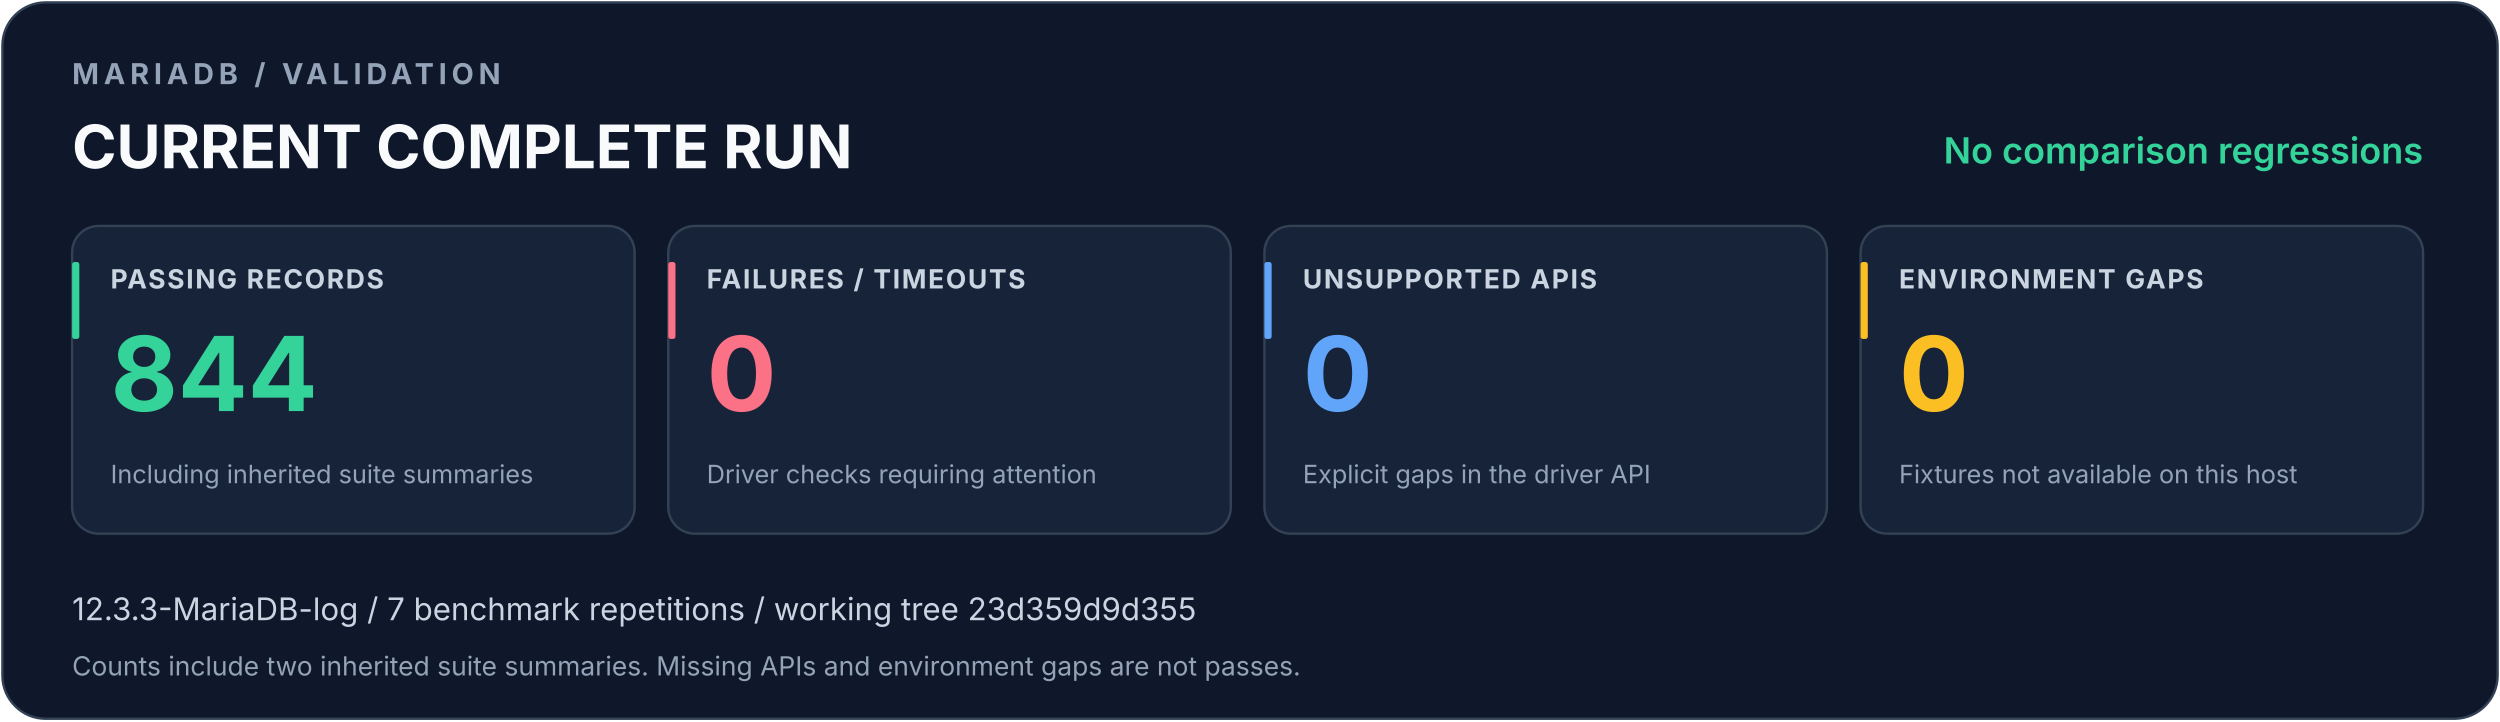
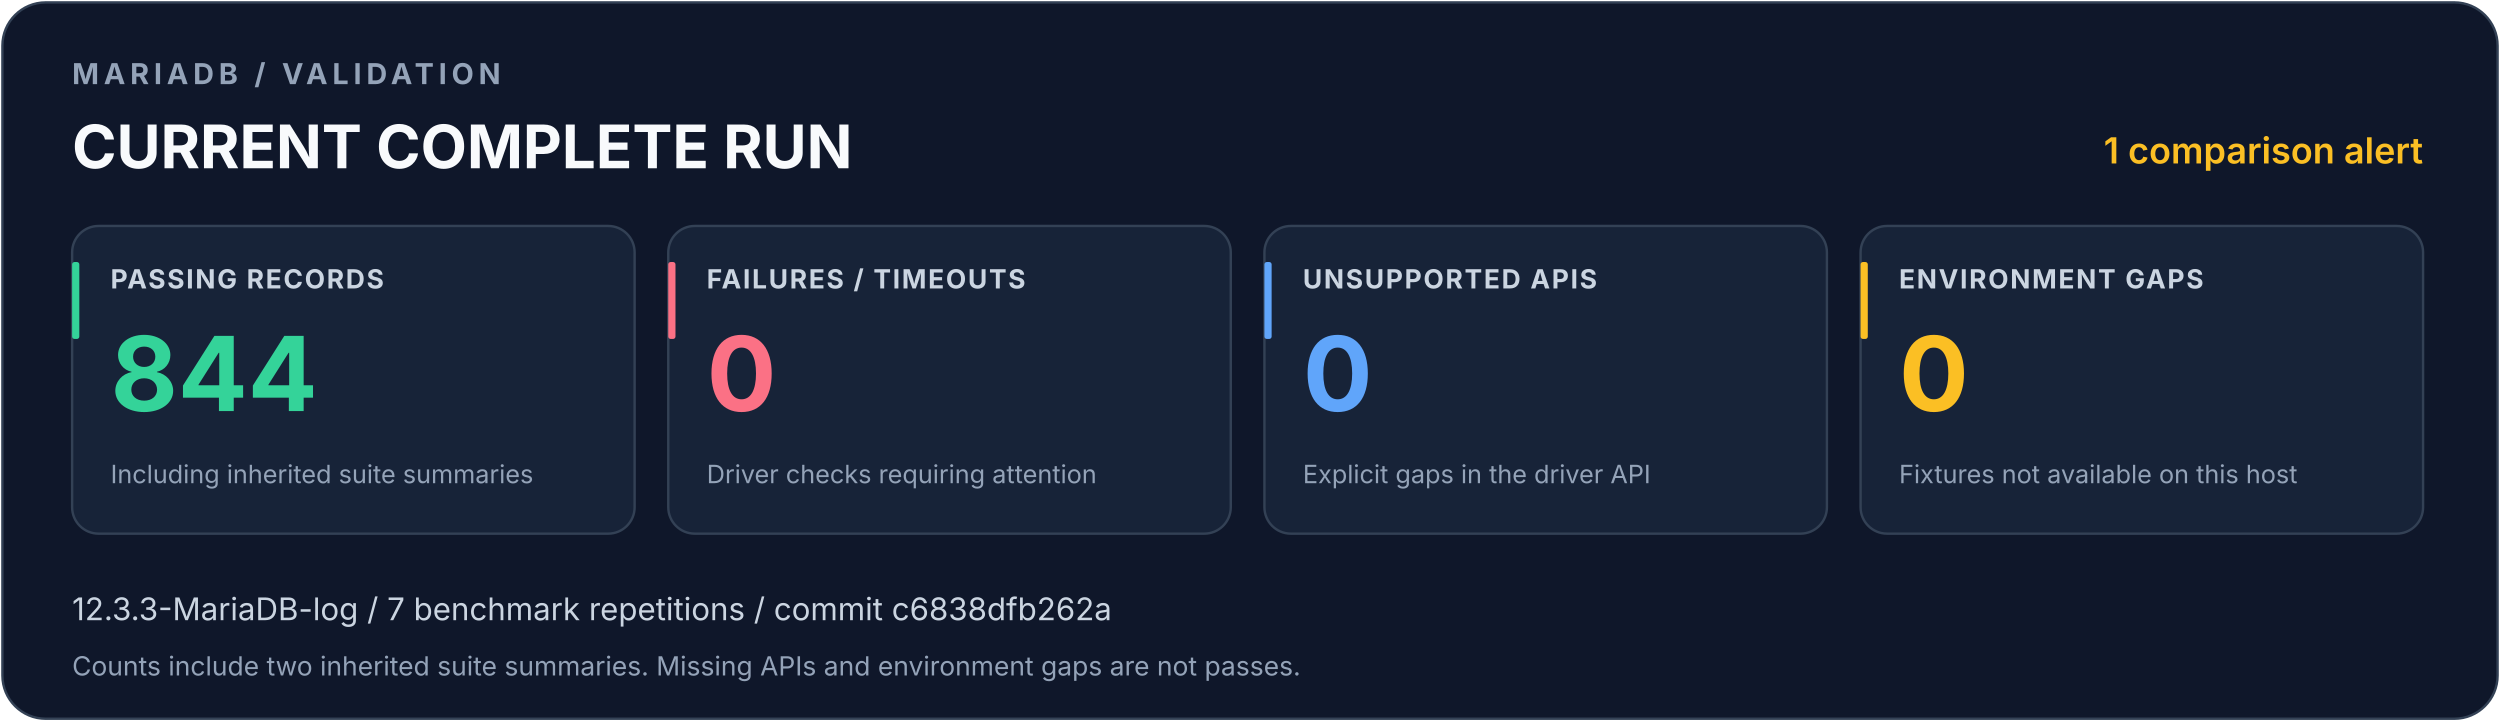
<svg xmlns="http://www.w3.org/2000/svg" width="1040" height="300" viewBox="0 0 1040 300" role="img" aria-labelledby="title description">
  <rect x="1" y="1" width="1038" height="298" rx="18" fill="#0f172a" stroke="#334155" />
  <g font-family="-apple-system, BlinkMacSystemFont, Segoe UI, sans-serif">
    <text x="30" y="35" font-size="12" font-weight="700" letter-spacing="2" fill="#94a3b8">MARIADB / VALIDATION</text>
    <text x="30" y="70" font-size="25" font-weight="700" fill="#f8fafc">CURRENT COMPLETE RUN</text>
-     <text x="1008" y="68" text-anchor="end" font-size="15" font-weight="600" fill="#34d399">No comparison regressions</text>
+     <text x="1008" y="68" text-anchor="end" font-size="15" font-weight="600" fill="#fbbf24">1 comparison alert</text>
    <rect x="30" y="94" width="234" height="128" rx="11" fill="#172338" stroke="#334155" />
    <rect x="30" y="109" width="3" height="32" rx="1" fill="#34d399" />
    <text x="46" y="120" font-size="11" font-weight="700" letter-spacing="0.7" fill="#cbd5e1">PASSING RECORDS</text>
    <text x="46" y="171" font-size="43" font-weight="700" fill="#34d399">844</text>
    <text x="46" y="201" font-size="10.5" fill="#94a3b8">Including inherited suite summaries</text>
    <rect x="278" y="94" width="234" height="128" rx="11" fill="#172338" stroke="#334155" />
    <rect x="278" y="109" width="3" height="32" rx="1" fill="#fb7185" />
    <text x="294" y="120" font-size="11" font-weight="700" letter-spacing="0.7" fill="#cbd5e1">FAILURES / TIMEOUTS</text>
    <text x="294" y="171" font-size="43" font-weight="700" fill="#fb7185">0</text>
    <text x="294" y="201" font-size="10.5" fill="#94a3b8">Driver checks requiring attention</text>
    <rect x="526" y="94" width="234" height="128" rx="11" fill="#172338" stroke="#334155" />
    <rect x="526" y="109" width="3" height="32" rx="1" fill="#60a5fa" />
    <text x="542" y="120" font-size="11" font-weight="700" letter-spacing="0.7" fill="#cbd5e1">UNSUPPORTED APIS</text>
    <text x="542" y="171" font-size="43" font-weight="700" fill="#60a5fa">0</text>
    <text x="542" y="201" font-size="10.5" fill="#94a3b8">Explicit gaps in the driver API</text>
    <rect x="774" y="94" width="234" height="128" rx="11" fill="#172338" stroke="#334155" />
    <rect x="774" y="109" width="3" height="32" rx="1" fill="#fbbf24" />
    <text x="790" y="120" font-size="11" font-weight="700" letter-spacing="0.7" fill="#cbd5e1">ENVIRONMENT GAPS</text>
    <text x="790" y="171" font-size="43" font-weight="700" fill="#fbbf24">0</text>
    <text x="790" y="201" font-size="10.5" fill="#94a3b8">Fixtures not available on this host</text>
-     <text x="30" y="258" font-size="13" fill="#cbd5e1">12.3.3-MariaDB-log  /  7 benchmark repetitions  /  working tree 23d359d9d355</text>
+     <text x="30" y="258" font-size="13" fill="#cbd5e1">12.3.3-MariaDB-log  /  7 benchmark repetitions  /  commit c6838dfb262a</text>
    <text x="30" y="281" font-size="11" fill="#94a3b8">Counts include two inherited suite summaries. Missing APIs and environment gaps are not passes.</text>
  </g>
</svg>
